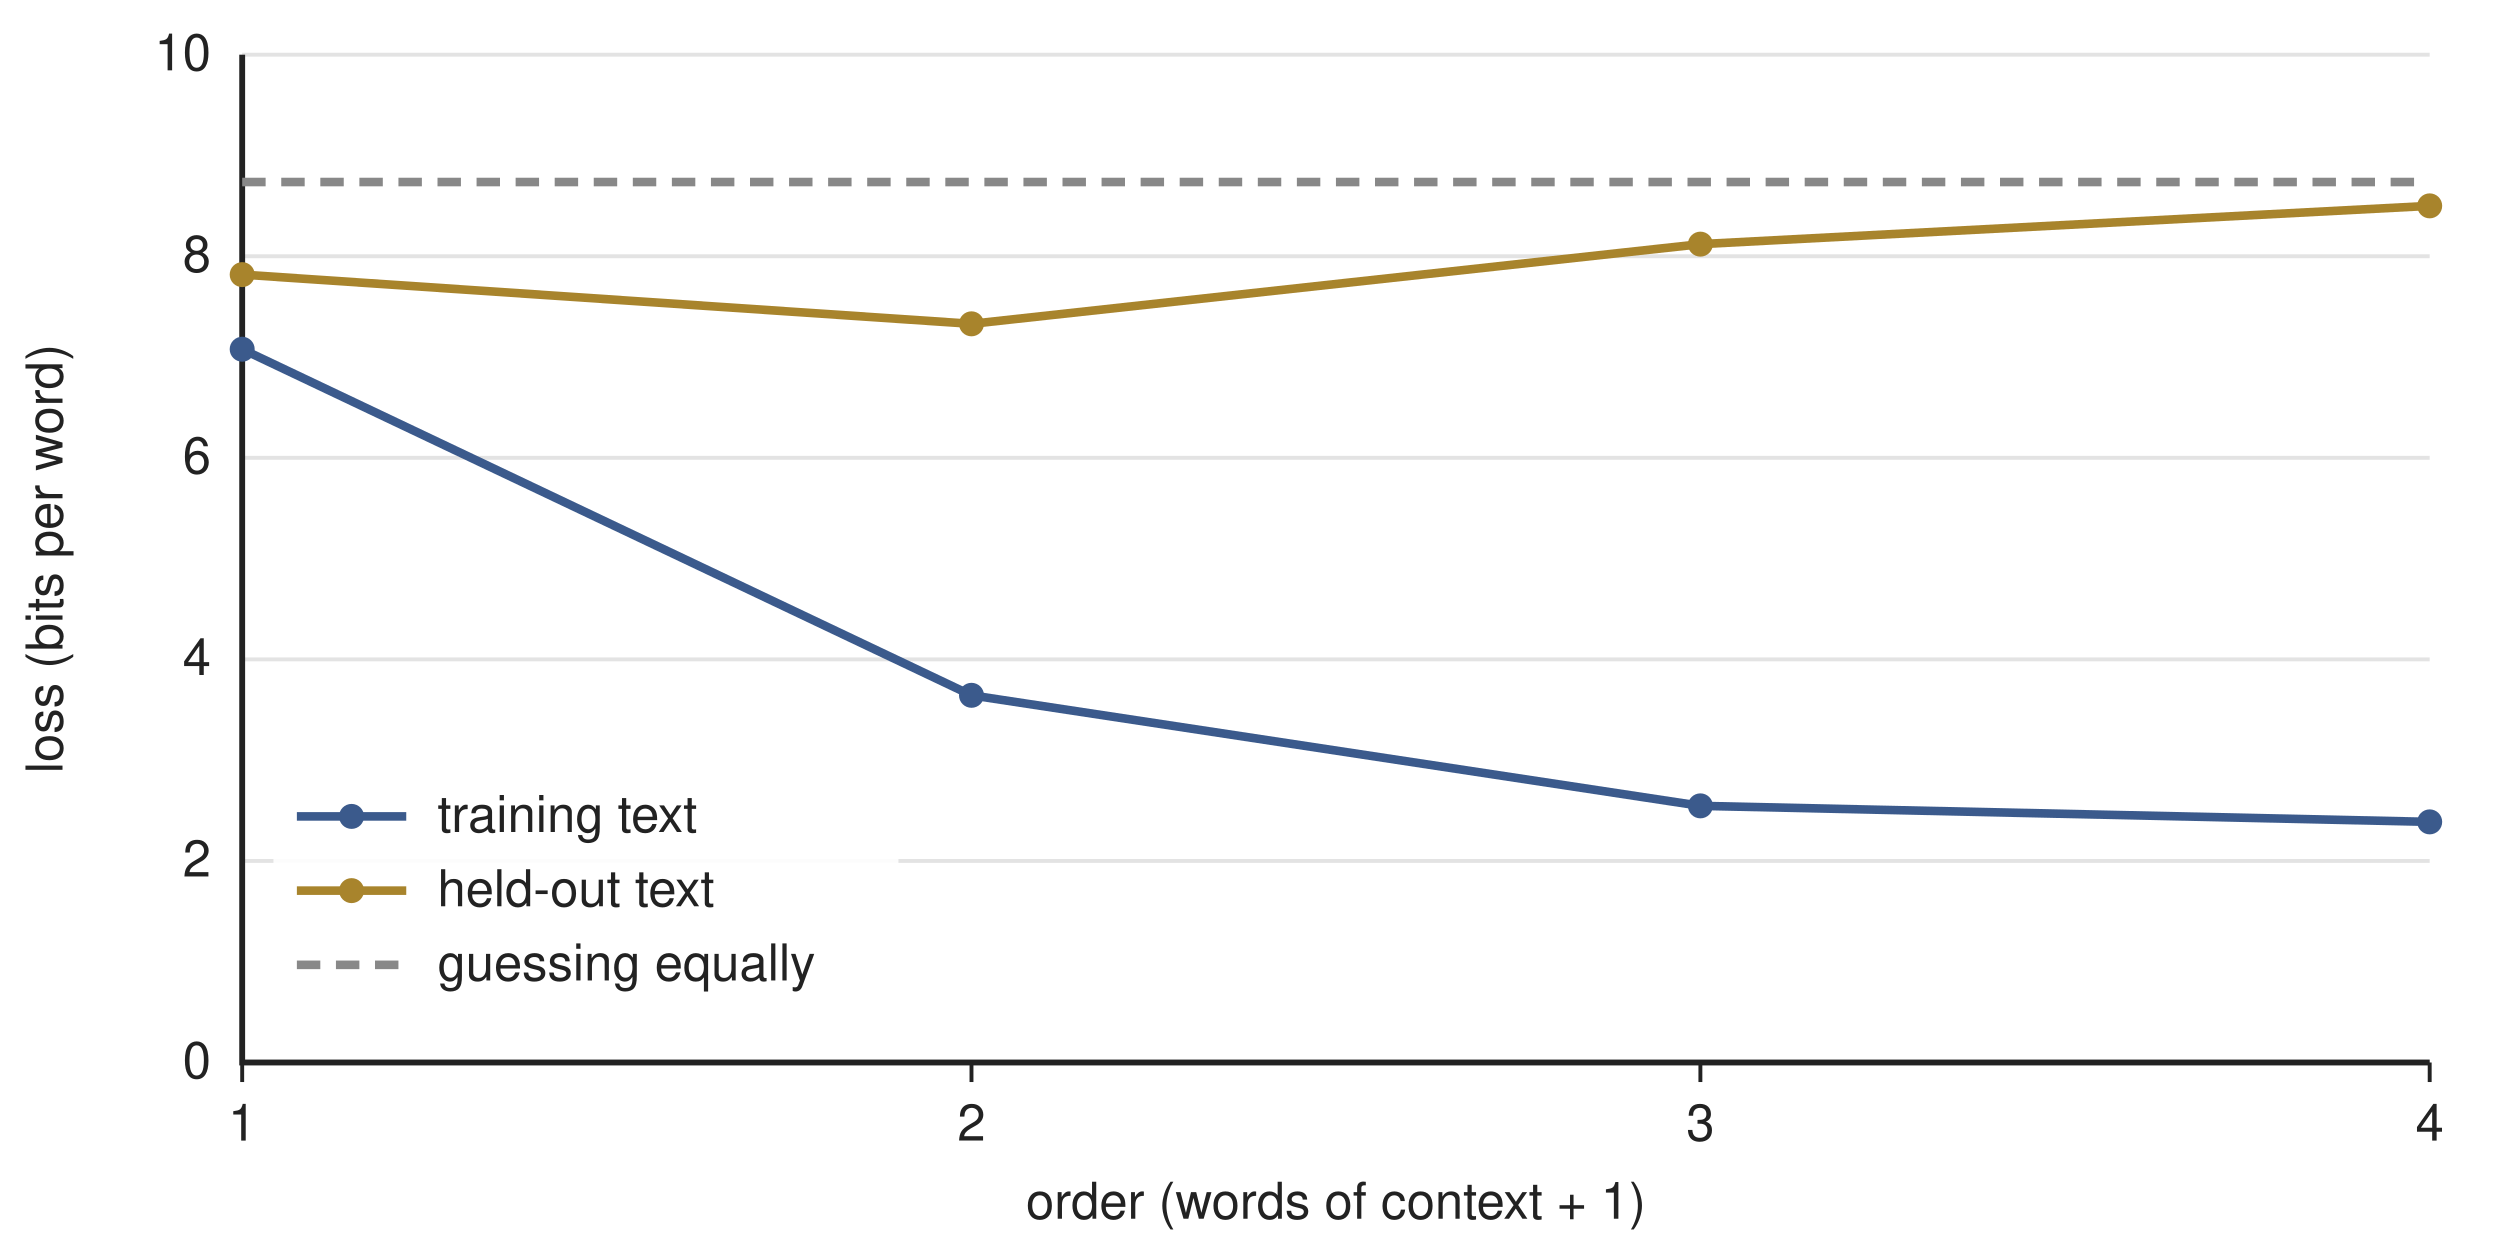
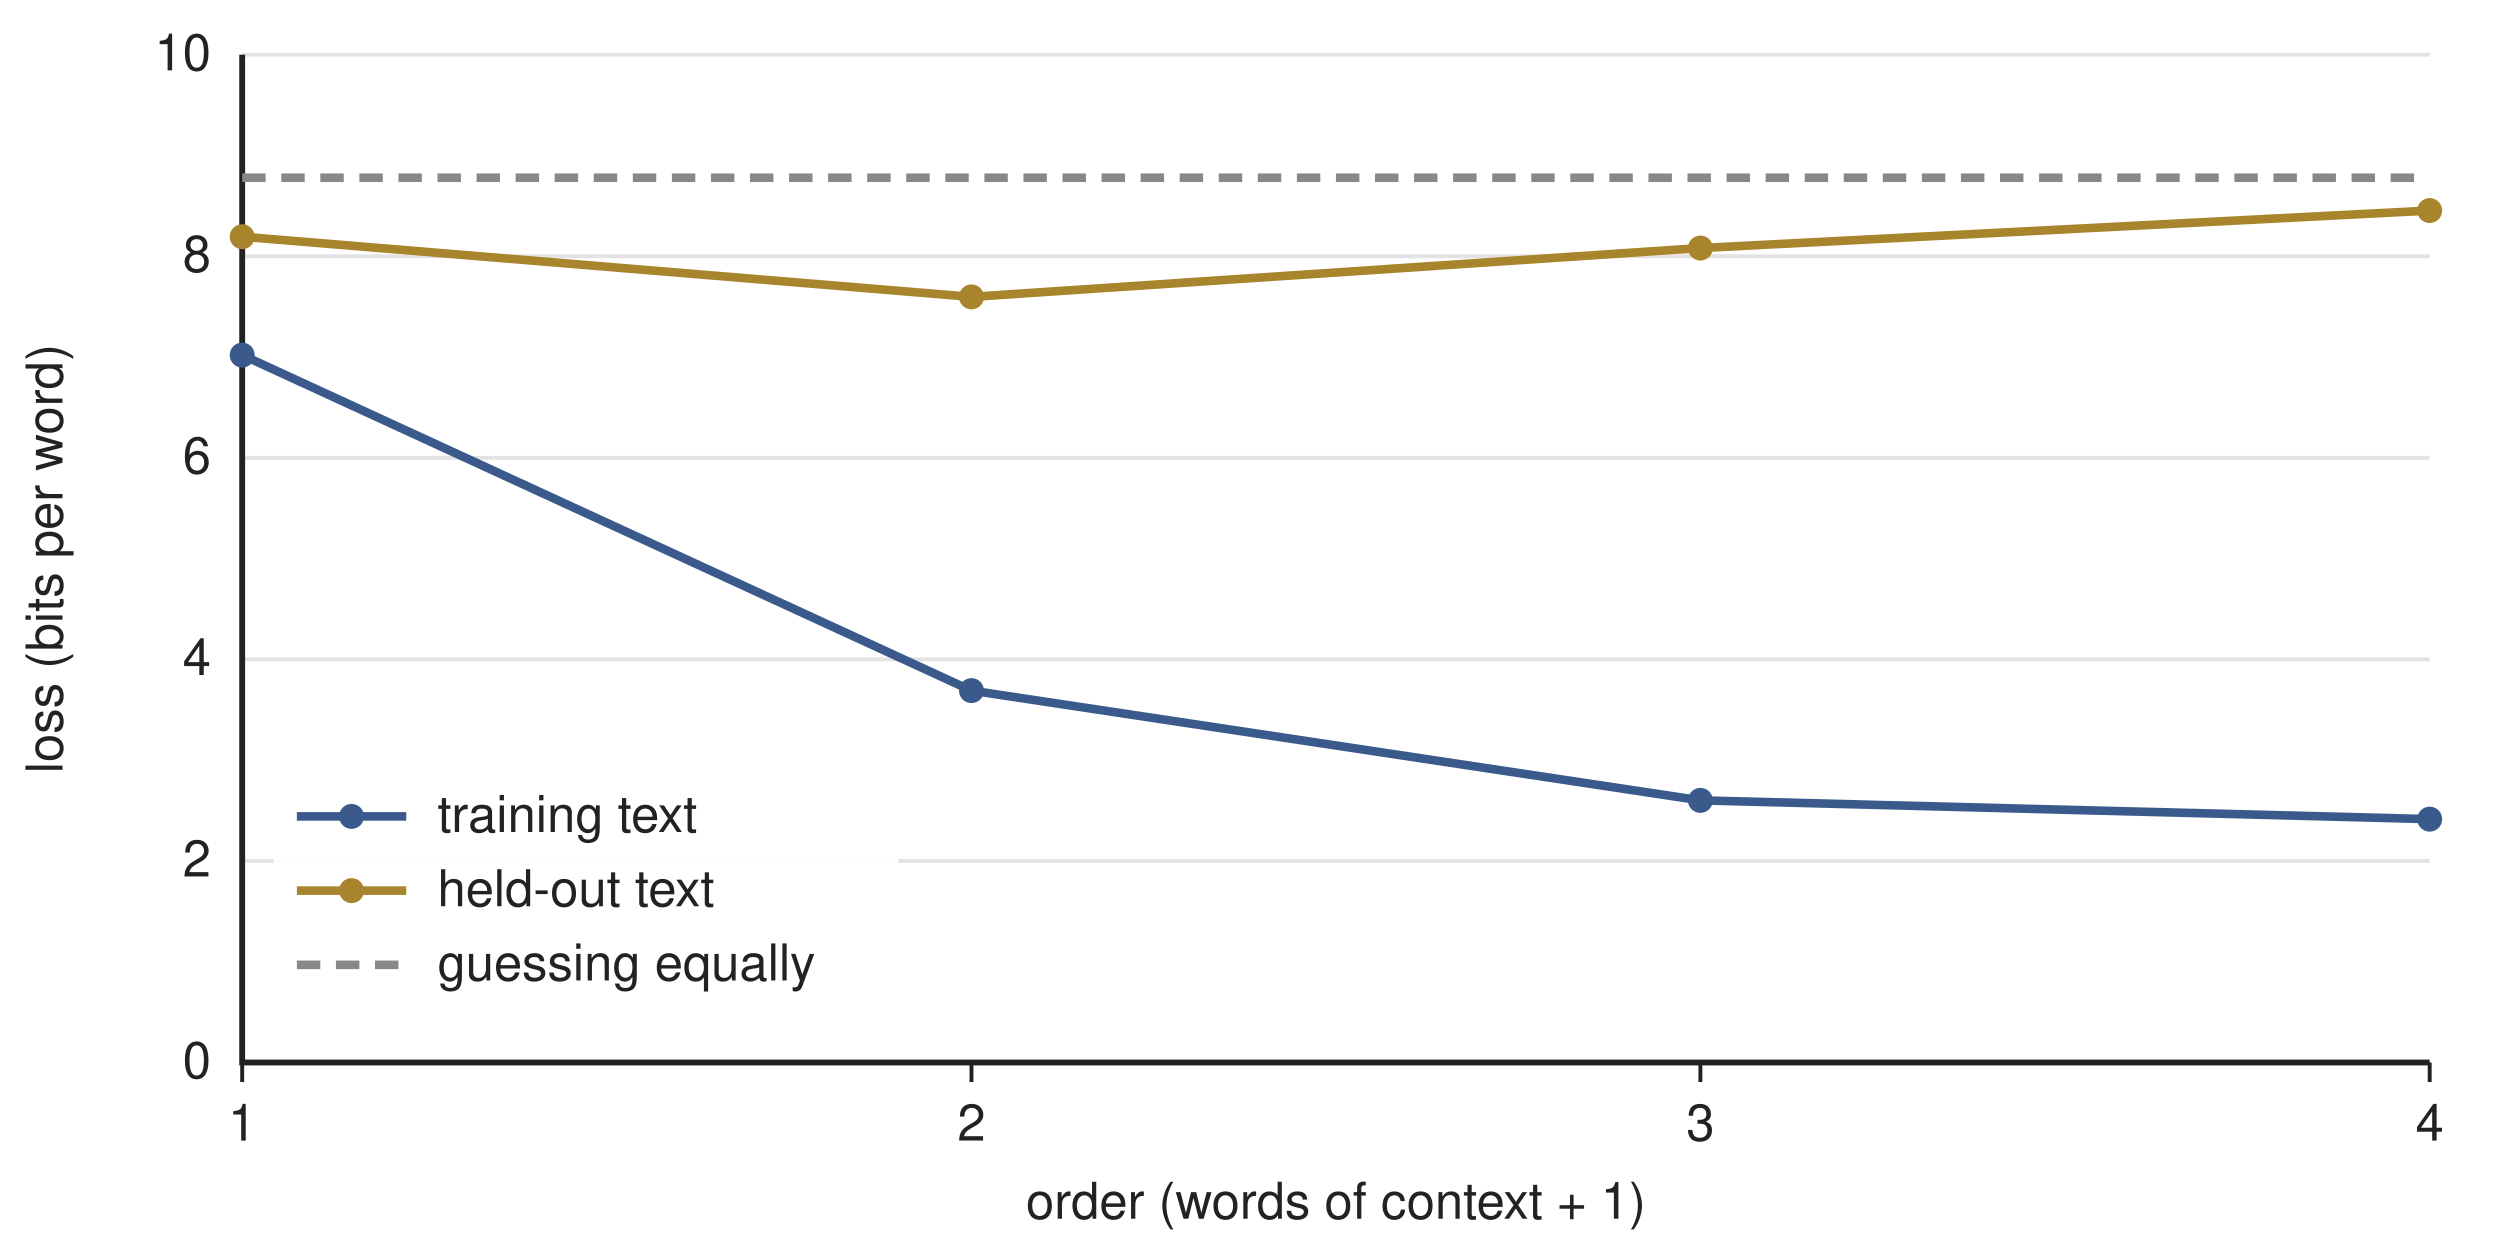
<svg xmlns="http://www.w3.org/2000/svg" viewBox="0 0 640 320" width="640" height="320" font-family="Helvetica, Arial, sans-serif" font-size="13">
  <rect width="640" height="320" fill="white" />
  <path d="M62 272.0 H622" stroke="#e3e3e3" />
  <text x="54" y="276.0" text-anchor="end" fill="#222">0</text>
  <path d="M62 220.4 H622" stroke="#e3e3e3" />
  <text x="54" y="224.4" text-anchor="end" fill="#222">2</text>
  <path d="M62 168.8 H622" stroke="#e3e3e3" />
  <text x="54" y="172.8" text-anchor="end" fill="#222">4</text>
  <path d="M62 117.2 H622" stroke="#e3e3e3" />
  <text x="54" y="121.2" text-anchor="end" fill="#222">6</text>
  <path d="M62 65.6 H622" stroke="#e3e3e3" />
  <text x="54" y="69.6" text-anchor="end" fill="#222">8</text>
  <path d="M62 14.0 H622" stroke="#e3e3e3" />
  <text x="54" y="18.0" text-anchor="end" fill="#222">10</text>
  <path d="M62.0 272 v5" stroke="#222" />
  <text x="62.0" y="292" text-anchor="middle" fill="#222">1</text>
  <path d="M248.7 272 v5" stroke="#222" />
  <text x="248.7" y="292" text-anchor="middle" fill="#222">2</text>
  <path d="M435.3 272 v5" stroke="#222" />
  <text x="435.3" y="292" text-anchor="middle" fill="#222">3</text>
  <path d="M622.0 272 v5" stroke="#222" />
  <text x="622.0" y="292" text-anchor="middle" fill="#222">4</text>
  <path d="M62 14 V272 H622" fill="none" stroke="#222" stroke-width="1.5" />
  <text x="342.0" y="312" text-anchor="middle" fill="#222">order (words of context + 1)</text>
  <text x="16" y="143.0" text-anchor="middle" fill="#222" transform="rotate(-90 16 143.0)">loss (bits per word)</text>
-   <path d="M62.0 89.4 L248.7 178.0 L435.3 206.3 L622.0 210.4" fill="none" stroke="#3b5a8c" stroke-width="2.2" />
-   <circle cx="62.0" cy="89.4" r="3.2" fill="#3b5a8c" />
-   <circle cx="248.7" cy="178.0" r="3.2" fill="#3b5a8c" />
-   <circle cx="435.3" cy="206.3" r="3.2" fill="#3b5a8c" />
-   <circle cx="622.0" cy="210.4" r="3.2" fill="#3b5a8c" />
-   <path d="M62.0 70.3 L248.7 82.9 L435.3 62.5 L622.0 52.7" fill="none" stroke="#a8842c" stroke-width="2.2" />
-   <circle cx="62.0" cy="70.3" r="3.2" fill="#a8842c" />
-   <circle cx="248.7" cy="82.9" r="3.2" fill="#a8842c" />
-   <circle cx="435.3" cy="62.5" r="3.2" fill="#a8842c" />
-   <circle cx="622.0" cy="52.7" r="3.2" fill="#a8842c" />
-   <path d="M62.0 46.6 L622.0 46.6" fill="none" stroke="#888888" stroke-width="2.2" stroke-dasharray="6 4" />
+   <path d="M62.0 90.9 L248.7 176.8 L435.3 204.9 L622.0 209.7" fill="none" stroke="#3b5a8c" stroke-width="2.2" />
+   <circle cx="62.0" cy="90.9" r="3.2" fill="#3b5a8c" />
+   <circle cx="248.7" cy="176.8" r="3.2" fill="#3b5a8c" />
+   <circle cx="435.3" cy="204.9" r="3.2" fill="#3b5a8c" />
+   <circle cx="622.0" cy="209.7" r="3.2" fill="#3b5a8c" />
+   <path d="M62.0 60.6 L248.7 76.0 L435.3 63.5 L622.0 53.9" fill="none" stroke="#a8842c" stroke-width="2.2" />
+   <circle cx="62.0" cy="60.6" r="3.2" fill="#a8842c" />
+   <circle cx="248.7" cy="76.0" r="3.2" fill="#a8842c" />
+   <circle cx="435.3" cy="63.5" r="3.2" fill="#a8842c" />
+   <circle cx="622.0" cy="53.9" r="3.2" fill="#a8842c" />
+   <path d="M62.0 45.5 L622.0 45.5" fill="none" stroke="#888888" stroke-width="2.2" stroke-dasharray="6 4" />
  <rect x="70" y="195" width="160" height="63" fill="white" fill-opacity="0.9" />
  <path d="M76 209 h28" stroke="#3b5a8c" stroke-width="2.2" />
  <circle cx="90" cy="209" r="3.2" fill="#3b5a8c" />
  <text x="112" y="213" fill="#222">training text</text>
  <path d="M76 228 h28" stroke="#a8842c" stroke-width="2.2" />
  <circle cx="90" cy="228" r="3.2" fill="#a8842c" />
  <text x="112" y="232" fill="#222">held-out text</text>
  <path d="M76 247 h28" stroke="#888888" stroke-width="2.2" stroke-dasharray="6 4" />
  <text x="112" y="251" fill="#222">guessing equally</text>
</svg>
